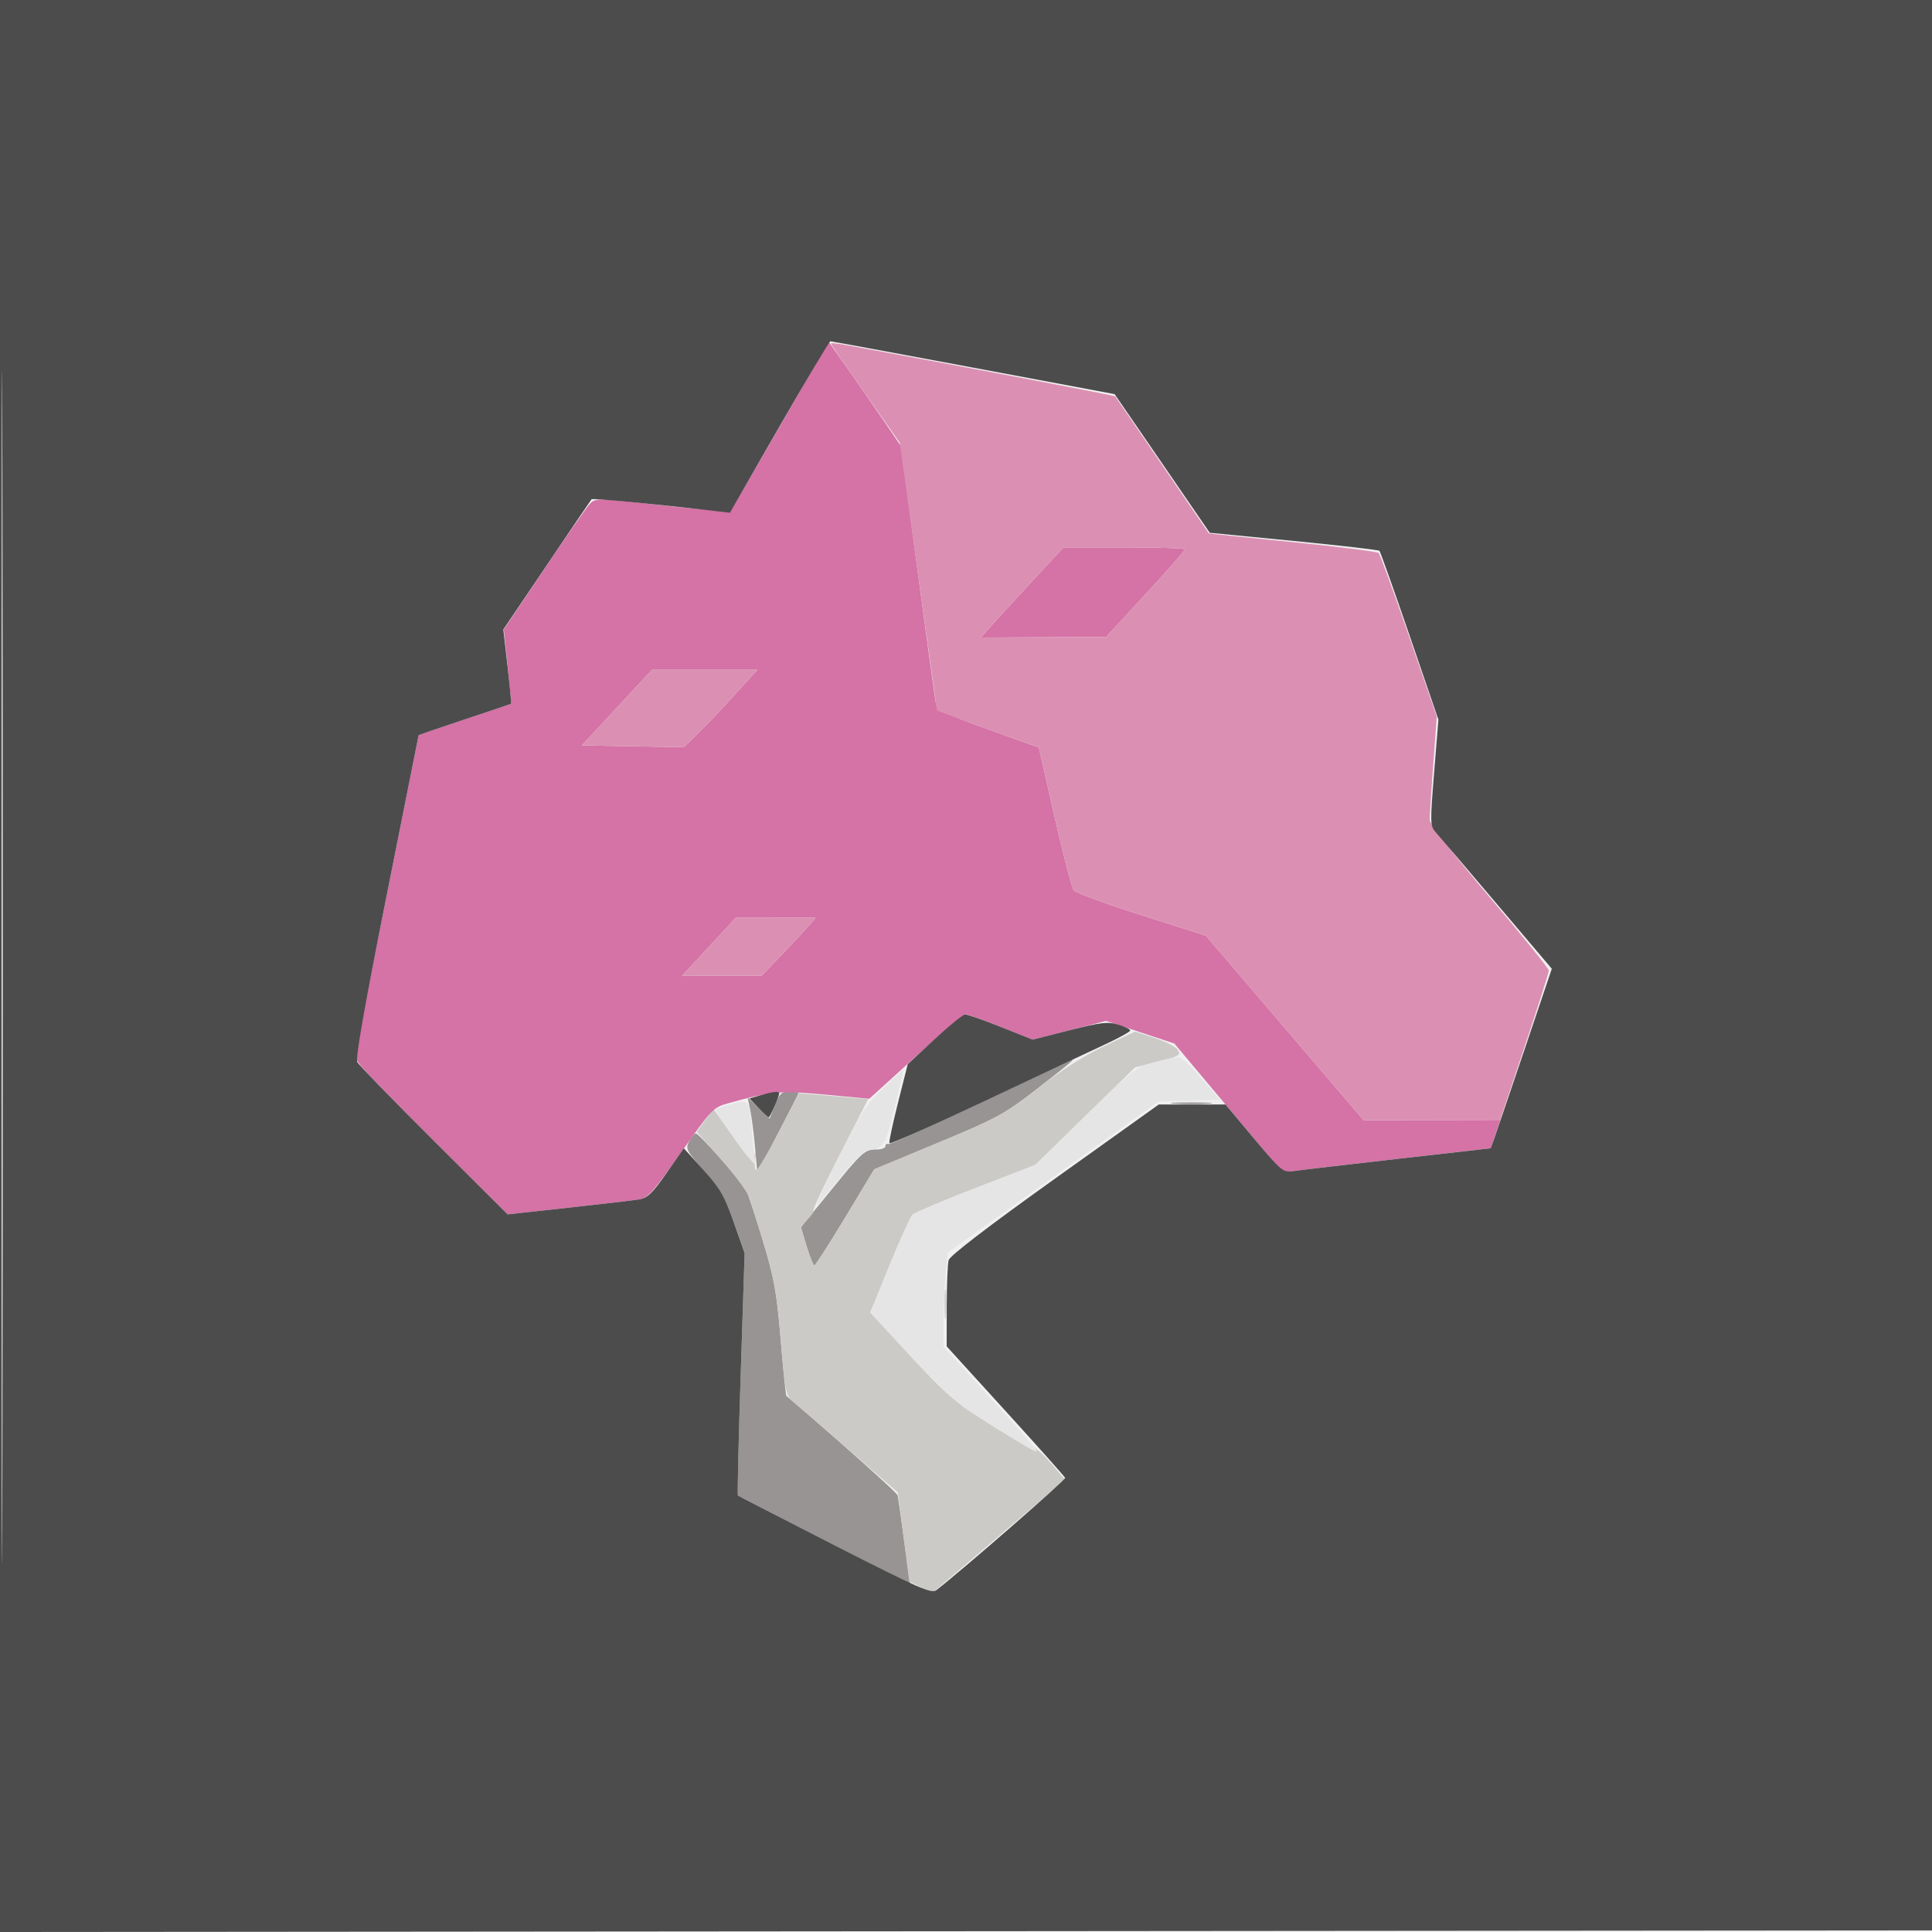
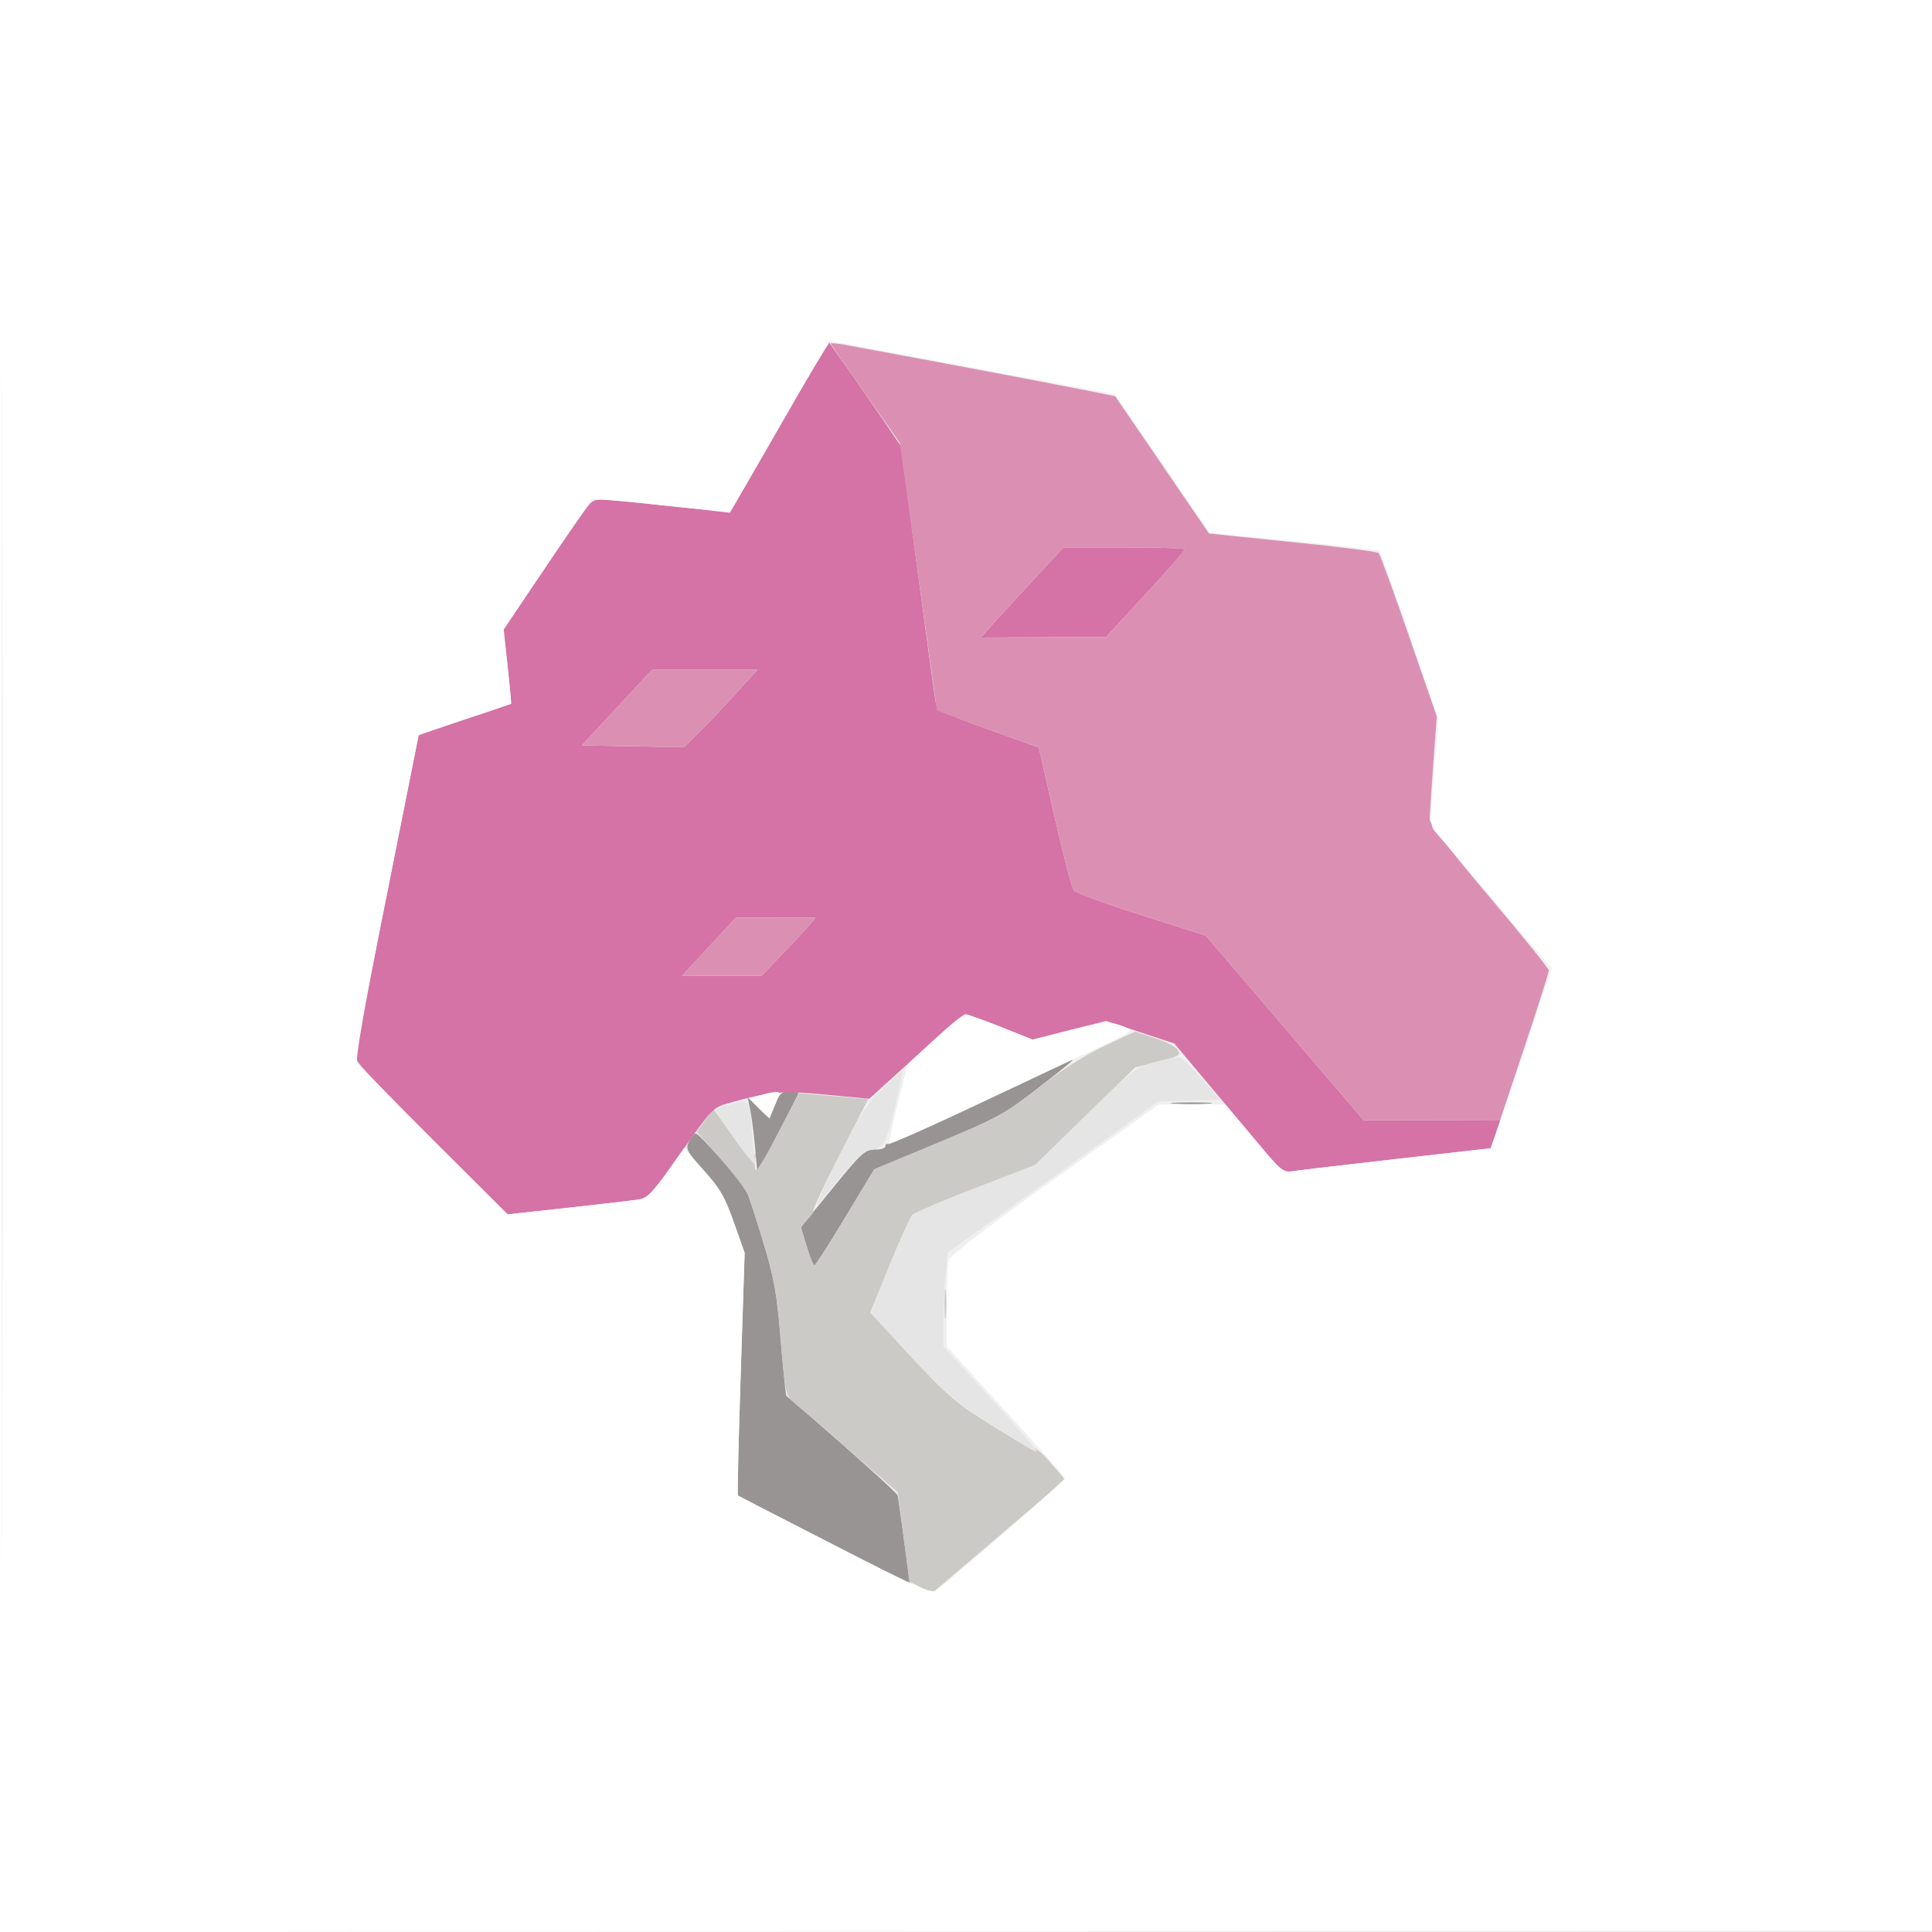
<svg xmlns="http://www.w3.org/2000/svg" width="600" height="600" viewBox="0 0 600 600" version="1.1">
  <path d="M 304.500 342.489 C 289.100 349.797, 276.163 355.575, 275.750 355.329 C 275.337 355.083, 275 355.359, 275 355.941 C 275 356.523, 273.736 357, 272.191 357 C 268.519 357, 267.872 357.587, 257.521 370.320 L 248.726 381.140 250.521 387.070 C 251.509 390.331, 252.583 393, 252.908 392.999 C 253.234 392.999, 257.550 386.280, 262.500 378.069 L 271.500 363.140 291.268 354.920 C 309.259 347.440, 311.956 345.988, 321.268 338.769 C 331.377 330.932, 333.828 328.904, 332.950 329.101 C 332.702 329.157, 319.900 335.181, 304.500 342.489 M 240.654 343.199 L 239.005 347.397 235.582 344.079 L 232.159 340.762 232.983 344.631 C 233.436 346.759, 234.119 352.051, 234.502 356.391 L 235.197 364.281 241.598 352.042 C 245.119 345.310, 248 339.622, 248 339.401 C 248 339.180, 246.718 339, 245.152 339 C 242.735 339, 242.054 339.636, 240.654 343.199 M 364.750 342.737 C 367.637 342.939, 372.363 342.939, 375.250 342.737 C 378.137 342.535, 375.775 342.370, 370 342.370 C 364.225 342.370, 361.863 342.535, 364.750 342.737 M 214.035 354.434 C 212.814 356.716, 213.108 357.298, 218.706 363.684 C 223.606 369.275, 225.271 372.164, 227.967 379.762 L 231.254 389.024 230.037 426.589 C 229.367 447.249, 228.973 464.278, 229.160 464.432 C 229.347 464.585, 241.454 470.837, 256.065 478.325 L 282.630 491.939 280.827 478.719 C 279.836 471.449, 278.907 464.997, 278.762 464.381 C 278.565 463.540, 261.259 448.071, 244.198 433.487 C 244.031 433.345, 243.241 425.470, 242.442 415.987 C 241.189 401.127, 240.417 396.863, 236.850 385.122 C 234.574 377.630, 232.290 370.674, 231.775 369.664 C 230.479 367.126, 217.069 352, 216.114 352 C 215.687 352, 214.752 353.096, 214.035 354.434" stroke="none" fill="#979493" fill-rule="evenodd" />
  <path d="M 343 324.833 C 336.958 327.677, 329.411 332.470, 322.266 338.003 C 311.795 346.112, 309.690 347.260, 291.266 354.921 L 271.500 363.140 262.500 378.069 C 257.550 386.280, 253.234 392.999, 252.908 392.999 C 252.583 393, 251.497 390.294, 250.496 386.987 L 248.676 380.974 251.012 378.487 C 252.297 377.119, 253.015 376, 252.608 376 C 252.201 376, 255.866 368.194, 260.753 358.654 L 269.638 341.309 258.867 340.404 L 248.095 339.500 241.798 351.655 C 238.335 358.340, 235.178 363.610, 234.783 363.366 C 234.389 363.122, 234.270 361.477, 234.519 359.711 C 234.867 357.249, 234.798 357.054, 234.221 358.873 C 233.532 361.050, 232.977 360.548, 227.502 352.795 L 221.535 344.344 218.950 347.908 L 216.366 351.472 224.108 360.245 C 228.367 365.070, 232.308 370.476, 232.866 372.259 C 240.671 397.165, 240.970 398.531, 242.439 415.952 C 243.832 432.477, 244.032 433.454, 246.425 435.425 C 247.810 436.566, 255.671 443.350, 263.892 450.500 L 278.840 463.500 280.608 477.326 L 282.376 491.151 285.938 492.944 L 289.500 494.737 310.119 477.125 L 330.738 459.513 326.298 454.315 C 323.856 451.456, 321.327 449.306, 320.679 449.537 C 320.030 449.767, 314.012 446.478, 307.304 442.228 C 296.513 435.390, 293.679 432.951, 282.692 421.051 L 270.275 407.602 276.223 393.051 C 279.494 385.048, 282.695 377.961, 283.335 377.303 C 283.976 376.645, 292.825 372.885, 303 368.947 L 321.500 361.788 337 346.642 L 352.500 331.496 359.713 329.676 C 366.176 328.045, 366.812 327.671, 365.821 326.085 C 365.213 325.112, 361.967 323.426, 358.608 322.339 L 352.500 320.362 343 324.833 M 293.336 405 C 293.336 409.125, 293.513 410.813, 293.728 408.750 C 293.944 406.688, 293.944 403.313, 293.728 401.250 C 293.513 399.188, 293.336 400.875, 293.336 405" stroke="none" fill="#cccac7" fill-rule="evenodd" />
  <path d="M 358.500 329.851 C 352.826 331.384, 351.657 332.297, 337 346.630 L 321.500 361.788 303 368.947 C 292.825 372.885, 283.976 376.645, 283.335 377.303 C 282.695 377.961, 279.494 385.048, 276.223 393.051 L 270.275 407.602 282.687 421.042 C 290.089 429.057, 297.399 435.939, 300.799 438.092 C 321.353 451.108, 323.326 452.218, 321.413 449.696 C 320.361 448.309, 313.538 440.659, 306.250 432.695 L 293 418.215 293.007 410.358 C 293.011 406.036, 293.300 399.470, 293.650 395.766 L 294.286 389.032 327.009 365.554 L 359.732 342.076 369.293 341.788 L 378.855 341.500 373.288 335 C 370.227 331.425, 366.997 328.439, 366.111 328.365 C 365.225 328.291, 361.800 328.960, 358.500 329.851 M 274.413 337.771 C 269.075 342.795, 267.316 345.529, 260.112 360 C 255.594 369.075, 252.860 375.375, 254.036 374 C 255.213 372.625, 258.842 368.238, 262.100 364.250 C 266.222 359.206, 268.706 356.995, 270.263 356.985 C 274.248 356.957, 275.099 355.476, 277.924 343.647 C 279.453 337.241, 280.659 332.009, 280.602 332.021 C 280.546 332.033, 277.761 334.620, 274.413 337.771 M 226 343.180 C 224.075 343.730, 222.343 344.334, 222.152 344.522 C 221.960 344.710, 224.824 349.057, 228.515 354.182 C 232.206 359.307, 234.979 362.600, 234.677 361.500 C 234.374 360.400, 233.820 355.563, 233.445 350.750 C 232.698 341.158, 232.781 341.243, 226 343.180" stroke="none" fill="#e6e5e5" fill-rule="evenodd" />
  <path d="M 242.544 131.769 C 234.435 145.921, 227.430 157.893, 226.978 158.373 C 226.511 158.867, 217.223 158.243, 205.545 156.933 C 185.155 154.644, 184.916 154.640, 183.117 156.560 C 182.116 157.627, 175.707 166.825, 168.873 177 L 156.450 195.500 157.671 206.971 C 158.342 213.280, 158.804 218.506, 158.696 218.584 C 158.588 218.663, 152.088 220.851, 144.250 223.446 C 136.412 226.042, 130 228.254, 130 228.361 C 130 228.469, 125.509 250.987, 120.020 278.402 L 110.039 328.247 111.953 330.873 C 113.006 332.318, 123.720 343.319, 135.761 355.319 L 157.655 377.138 176.578 375.062 C 186.985 373.919, 196.880 372.758, 198.566 372.482 C 201.177 372.053, 203.091 369.904, 211.488 357.967 C 221.144 344.240, 221.447 343.927, 226.422 342.544 C 239.525 338.900, 242.449 338.648, 256.456 339.959 L 269.968 341.224 284.414 328.112 C 292.359 320.901, 299.332 315, 299.910 315 C 300.487 315, 305.399 316.769, 310.826 318.931 L 320.692 322.861 332.096 319.954 L 343.500 317.047 354.106 320.558 L 364.713 324.070 381.538 344.134 L 398.362 364.198 401.931 363.663 C 403.894 363.369, 418.427 361.656, 434.227 359.856 L 462.954 356.584 464.416 352.292 L 465.879 348 444.689 347.959 L 423.500 347.919 399 319.249 L 374.500 290.579 354.500 284.215 C 343.500 280.715, 334.024 277.242, 333.443 276.498 C 332.862 275.754, 330.187 265.474, 327.500 253.652 L 322.614 232.159 306.865 226.482 C 292.512 221.309, 291.071 220.571, 290.601 218.153 C 290.318 216.694, 287.765 198.175, 284.928 177 L 279.770 138.500 274.671 131 C 271.867 126.875, 266.808 119.571, 263.430 114.769 L 257.287 106.038 242.544 131.769 M 319.386 181.761 C 313.399 188.230, 307.643 194.530, 306.595 195.761 L 304.690 198 324.095 197.907 L 343.500 197.814 355.750 184.529 C 362.488 177.222, 368 170.964, 368 170.622 C 368 170.280, 359.511 170, 349.136 170 L 330.272 170 319.386 181.761 M 191.588 219.750 L 180.685 231.500 196.528 231.776 L 212.371 232.053 216.769 227.776 C 219.187 225.424, 224.327 220.012, 228.189 215.750 L 235.212 208 218.851 208 L 202.490 208 191.588 219.750 M 220.177 294.015 L 211.855 303 224.206 303 L 236.558 303 242.556 296.750 C 245.855 293.313, 249.633 289.262, 250.951 287.750 L 253.349 285 240.924 285.015 L 228.500 285.029 220.177 294.015" stroke="none" fill="#d572a6" fill-rule="evenodd" />
  <path d="M 258 106.680 C 258 106.904, 262.823 113.930, 268.717 122.294 L 279.434 137.500 285.193 179 C 288.360 201.825, 290.963 220.559, 290.976 220.632 C 290.989 220.704, 298.113 223.328, 306.807 226.461 L 322.614 232.159 327.500 253.652 C 330.187 265.474, 332.862 275.754, 333.443 276.498 C 334.024 277.242, 343.500 280.715, 354.500 284.215 L 374.500 290.579 399 319.249 L 423.500 347.919 444.667 347.959 L 465.834 348 473.417 325.250 C 477.588 312.737, 481 302.008, 481 301.409 C 481 300.809, 472.675 290.494, 462.500 278.487 C 451.496 265.501, 443.997 255.813, 443.994 254.577 C 443.990 253.435, 444.485 245.750, 445.093 237.500 L 446.198 222.500 437.558 197.509 C 432.806 183.764, 428.569 172.169, 428.143 171.743 C 427.717 171.317, 415.698 169.797, 401.434 168.366 C 387.170 166.935, 375.459 165.704, 375.409 165.632 C 375.359 165.559, 368.869 156.050, 360.986 144.500 C 353.104 132.950, 346.519 123.325, 346.354 123.110 C 346.120 122.806, 300.879 114.168, 262.750 107.148 C 260.137 106.667, 258 106.456, 258 106.680 M 319.386 181.761 C 313.399 188.230, 307.643 194.530, 306.595 195.761 L 304.690 198 324.095 197.907 L 343.500 197.814 355.750 184.529 C 362.488 177.222, 368 170.964, 368 170.622 C 368 170.280, 359.511 170, 349.136 170 L 330.272 170 319.386 181.761 M 191.588 219.750 L 180.685 231.500 196.528 231.776 L 212.371 232.053 216.769 227.776 C 219.187 225.424, 224.327 220.012, 228.189 215.750 L 235.212 208 218.851 208 L 202.490 208 191.588 219.750 M 220.177 294.015 L 211.855 303 224.206 303 L 236.558 303 242.556 296.750 C 245.855 293.313, 249.633 289.262, 250.951 287.750 L 253.349 285 240.924 285.015 L 228.500 285.029 220.177 294.015" stroke="none" fill="#db90b3" fill-rule="evenodd" />
-   <path d="M 0 300.002 L 0 600.003 300.250 599.752 L 600.500 599.500 600.752 299.750 L 601.003 0 300.502 0 L 0 0 0 300.002 M 0.493 300.500 C 0.493 465.500, 0.609 532.851, 0.750 450.169 C 0.891 367.487, 0.891 232.487, 0.750 150.169 C 0.609 67.851, 0.493 135.500, 0.493 300.500 M 241.987 132.621 L 226.688 159.242 222.094 158.705 C 203.742 156.560, 183.999 154.682, 183.701 155.054 C 183.504 155.299, 177.261 164.500, 169.828 175.500 L 156.312 195.500 157.621 206.952 C 158.340 213.251, 158.832 218.477, 158.714 218.566 C 158.597 218.654, 152.088 220.851, 144.250 223.446 C 136.412 226.042, 130 228.254, 130 228.361 C 130 228.469, 125.510 250.980, 120.023 278.387 C 113.222 312.354, 110.336 328.739, 110.959 329.858 C 111.462 330.761, 122.174 341.769, 134.764 354.319 L 157.654 377.138 176.577 375.062 C 186.985 373.919, 196.884 372.758, 198.575 372.480 C 201.046 372.074, 202.705 370.465, 207.010 364.298 L 212.371 356.621 218.435 363.315 C 223.588 369.002, 225.008 371.449, 227.875 379.575 L 231.250 389.139 230.035 426.646 C 229.367 447.275, 228.973 464.283, 229.160 464.441 C 229.347 464.599, 242.904 471.581, 259.286 479.957 C 285.332 493.273, 289.287 495.017, 290.786 493.848 C 299.447 487.089, 331.016 459.571, 330.791 458.975 C 330.631 458.553, 322.288 449.191, 312.250 438.170 L 294 418.133 294.014 405.816 C 294.021 399.042, 294.285 392.540, 294.600 391.367 C 294.965 390.005, 306.879 380.870, 327.530 366.117 L 359.887 343 370.231 343 L 380.575 343 389.465 353.599 C 398.184 363.994, 398.425 364.188, 401.928 363.666 C 403.893 363.374, 418.424 361.666, 434.220 359.872 L 462.941 356.609 464.050 353.555 C 464.660 351.875, 468.933 339.329, 473.545 325.676 L 481.931 300.853 464.811 280.676 C 455.394 269.579, 446.869 259.581, 445.866 258.458 C 444.138 256.524, 444.112 255.542, 445.379 239.958 L 446.717 223.500 437.818 197.543 C 432.924 183.267, 428.684 171.351, 428.396 171.063 C 428.108 170.775, 416.134 169.395, 401.786 167.998 L 375.700 165.457 360.929 143.928 L 346.158 122.400 302.329 114.193 C 278.223 109.679, 258.227 105.989, 257.893 105.993 C 257.559 105.997, 250.401 117.979, 241.987 132.621 M 290.203 322.793 L 281.905 330.500 278.908 342.365 C 277.259 348.891, 276.043 354.582, 276.205 355.011 C 276.367 355.441, 289.775 349.517, 306 341.847 C 322.225 334.177, 338.988 326.286, 343.250 324.311 C 347.512 322.337, 351 320.406, 351 320.019 C 351 319.633, 349.313 318.813, 347.250 318.198 C 344.044 317.242, 341.847 317.499, 332.096 319.971 L 320.692 322.861 310.826 318.931 C 305.399 316.769, 300.406 315.020, 299.730 315.043 C 299.053 315.067, 294.766 318.555, 290.203 322.793 M 236.122 340.152 L 232.744 341.123 235.559 344.062 C 237.107 345.678, 238.538 347, 238.738 347 C 239.127 347, 242 340.423, 242 339.532 C 242 338.803, 240.126 339, 236.122 340.152" stroke="none" fill="#4c4c4c" fill-rule="evenodd" />
+   <path d="M 0 300.002 L 0 600.003 300.250 599.752 L 600.500 599.500 600.752 299.750 L 601.003 0 300.502 0 L 0 0 0 300.002 M 0.493 300.500 C 0.493 465.500, 0.609 532.851, 0.750 450.169 C 0.891 367.487, 0.891 232.487, 0.750 150.169 C 0.609 67.851, 0.493 135.500, 0.493 300.500 M 241.987 132.621 L 226.688 159.242 222.094 158.705 C 203.742 156.560, 183.999 154.682, 183.701 155.054 C 183.504 155.299, 177.261 164.500, 169.828 175.500 L 156.312 195.500 157.621 206.952 C 158.340 213.251, 158.832 218.477, 158.714 218.566 C 158.597 218.654, 152.088 220.851, 144.250 223.446 C 136.412 226.042, 130 228.254, 130 228.361 C 130 228.469, 125.510 250.980, 120.023 278.387 C 113.222 312.354, 110.336 328.739, 110.959 329.858 C 111.462 330.761, 122.174 341.769, 134.764 354.319 L 157.654 377.138 176.577 375.062 C 186.985 373.919, 196.884 372.758, 198.575 372.480 C 201.046 372.074, 202.705 370.465, 207.010 364.298 L 212.371 356.621 218.435 363.315 C 223.588 369.002, 225.008 371.449, 227.875 379.575 L 231.250 389.139 230.035 426.646 C 229.367 447.275, 228.973 464.283, 229.160 464.441 C 229.347 464.599, 242.904 471.581, 259.286 479.957 C 285.332 493.273, 289.287 495.017, 290.786 493.848 C 299.447 487.089, 331.016 459.571, 330.791 458.975 C 330.631 458.553, 322.288 449.191, 312.250 438.170 L 294 418.133 294.014 405.816 C 294.021 399.042, 294.285 392.540, 294.600 391.367 C 294.965 390.005, 306.879 380.870, 327.530 366.117 L 359.887 343 370.231 343 L 380.575 343 389.465 353.599 C 398.184 363.994, 398.425 364.188, 401.928 363.666 C 403.893 363.374, 418.424 361.666, 434.220 359.872 L 462.941 356.609 464.050 353.555 C 464.660 351.875, 468.933 339.329, 473.545 325.676 L 481.931 300.853 464.811 280.676 C 455.394 269.579, 446.869 259.581, 445.866 258.458 C 444.138 256.524, 444.112 255.542, 445.379 239.958 L 446.717 223.500 437.818 197.543 C 432.924 183.267, 428.684 171.351, 428.396 171.063 C 428.108 170.775, 416.134 169.395, 401.786 167.998 L 375.700 165.457 360.929 143.928 L 346.158 122.400 302.329 114.193 C 278.223 109.679, 258.227 105.989, 257.893 105.993 C 257.559 105.997, 250.401 117.979, 241.987 132.621 M 290.203 322.793 L 281.905 330.500 278.908 342.365 C 277.259 348.891, 276.043 354.582, 276.205 355.011 C 276.367 355.441, 289.775 349.517, 306 341.847 C 322.225 334.177, 338.988 326.286, 343.250 324.311 C 347.512 322.337, 351 320.406, 351 320.019 C 351 319.633, 349.313 318.813, 347.250 318.198 C 344.044 317.242, 341.847 317.499, 332.096 319.971 L 320.692 322.861 310.826 318.931 C 305.399 316.769, 300.406 315.020, 299.730 315.043 C 299.053 315.067, 294.766 318.555, 290.203 322.793 M 236.122 340.152 L 232.744 341.123 235.559 344.062 C 237.107 345.678, 238.538 347, 238.738 347 C 239.127 347, 242 340.423, 242 339.532 C 242 338.803, 240.126 339, 236.122 340.152" stroke="none" fill="#FFFFFF" fill-rule="evenodd" />
</svg>
